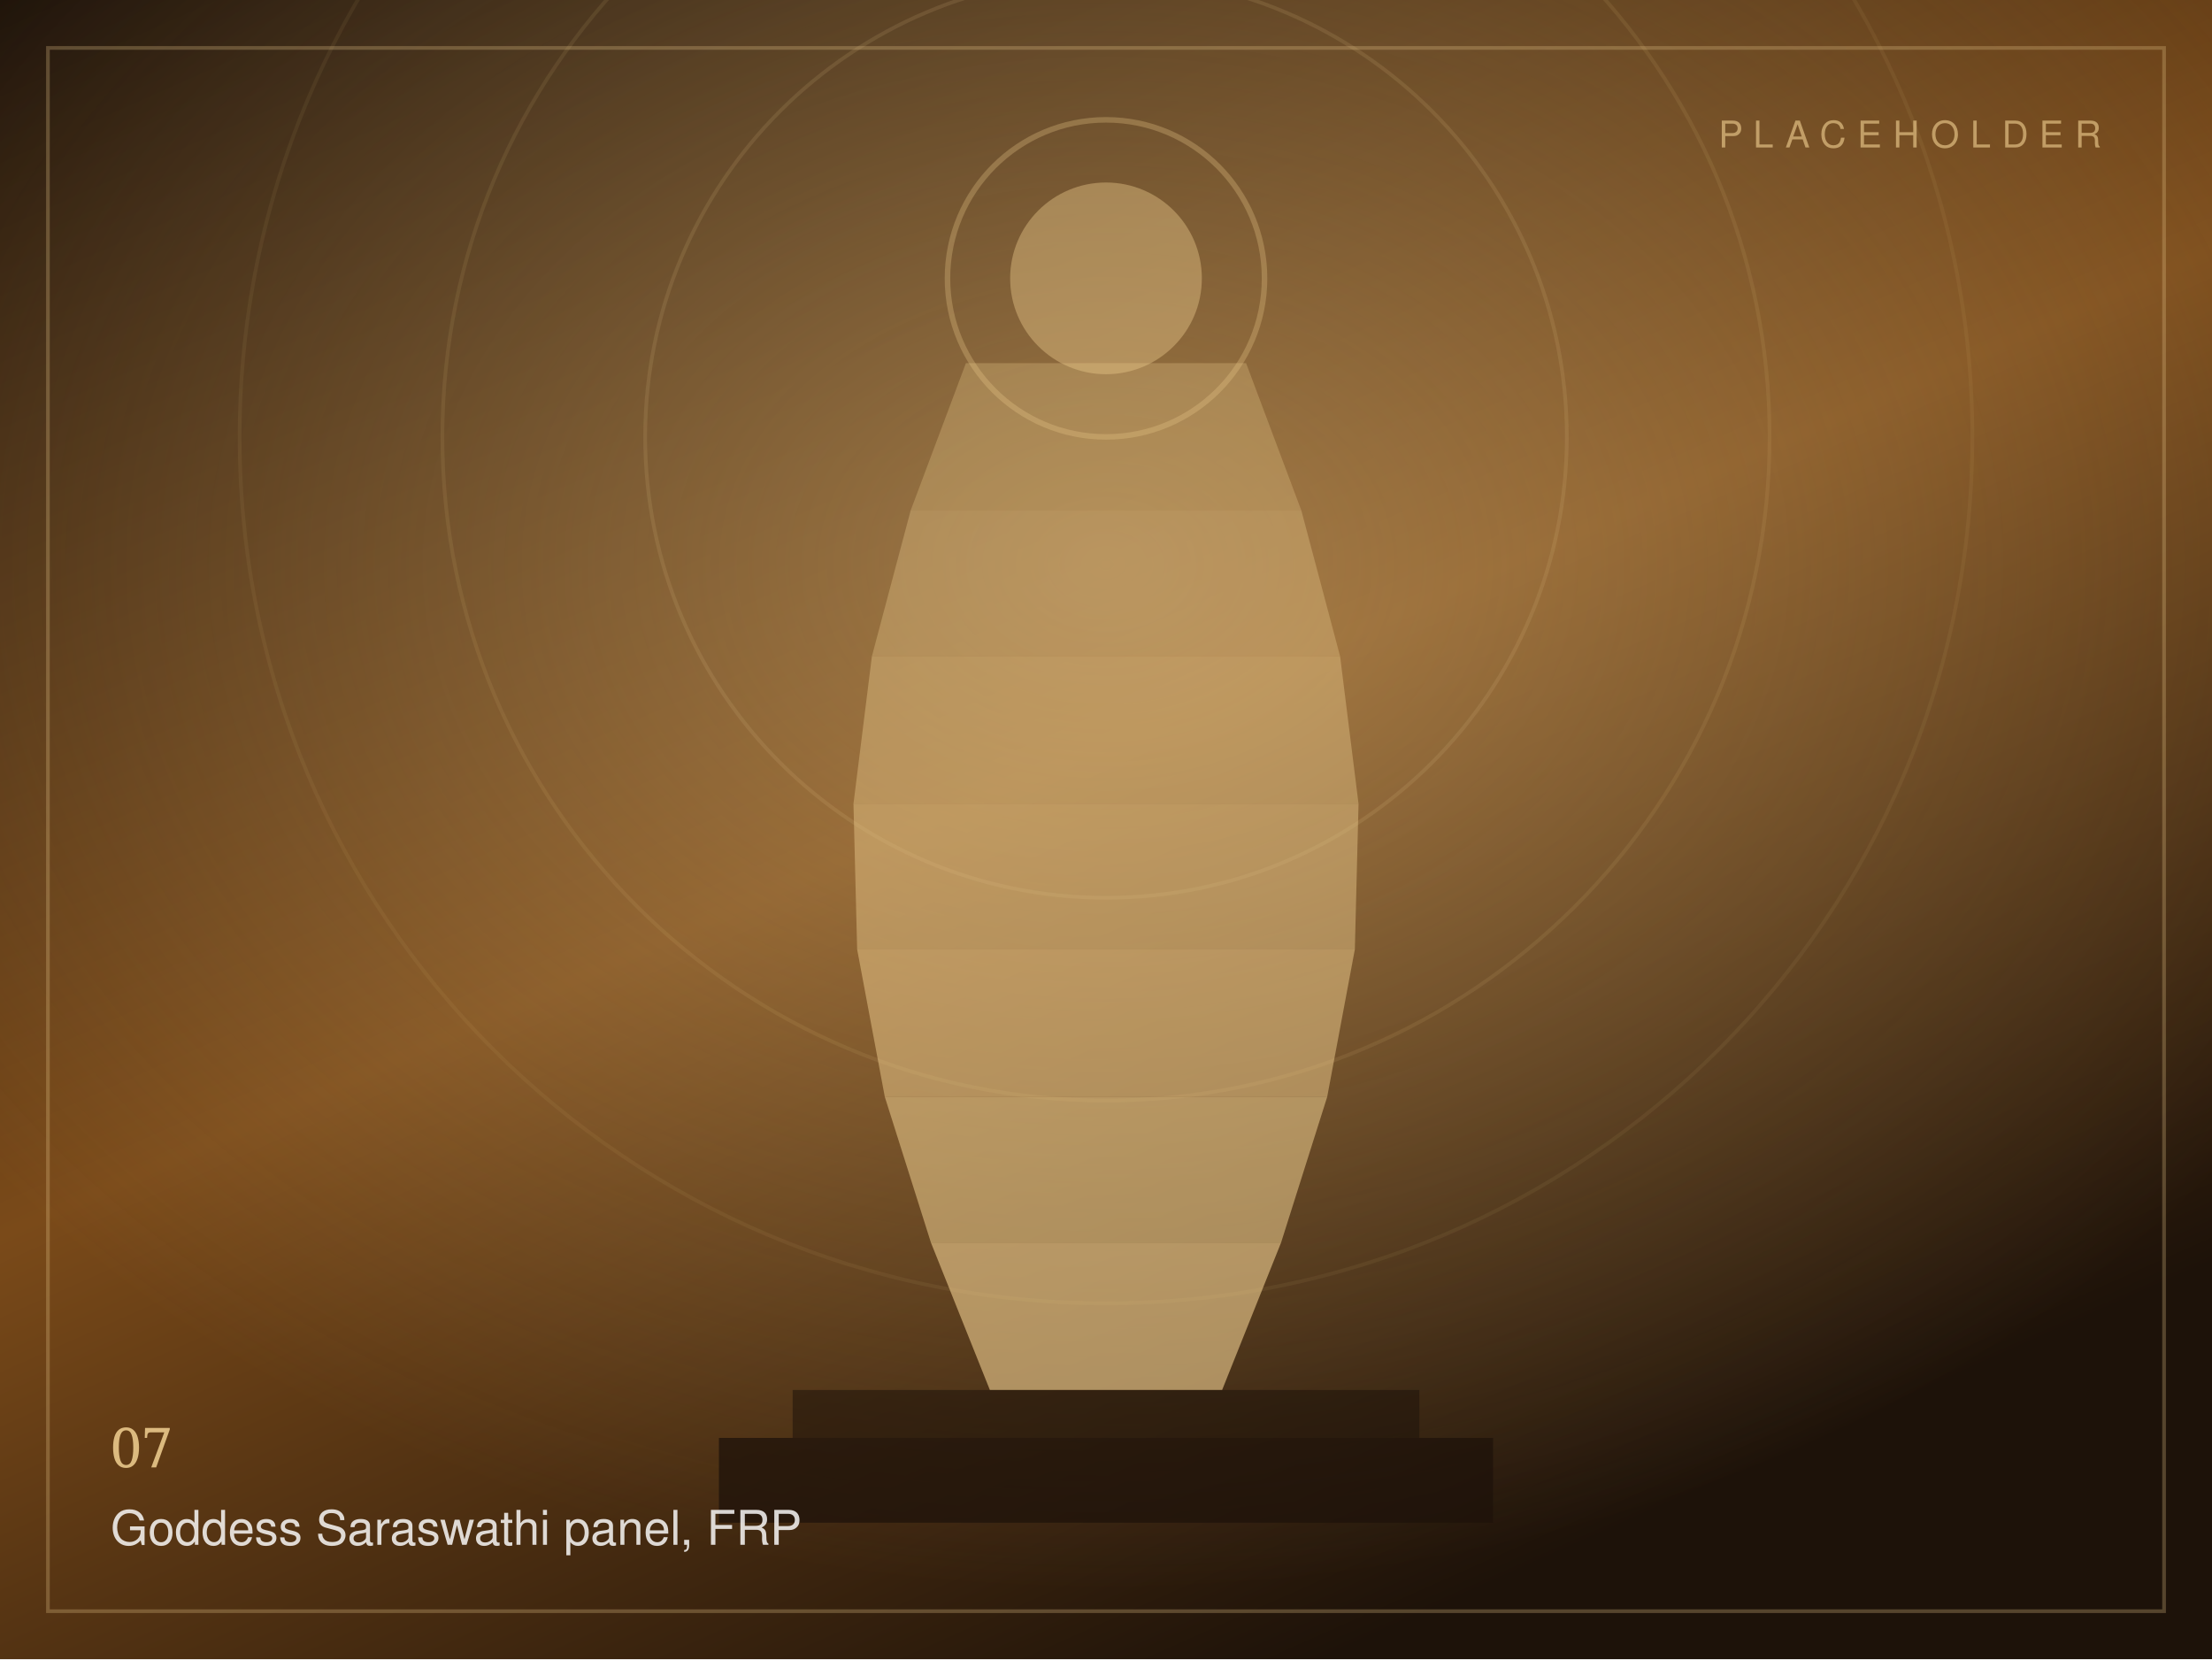
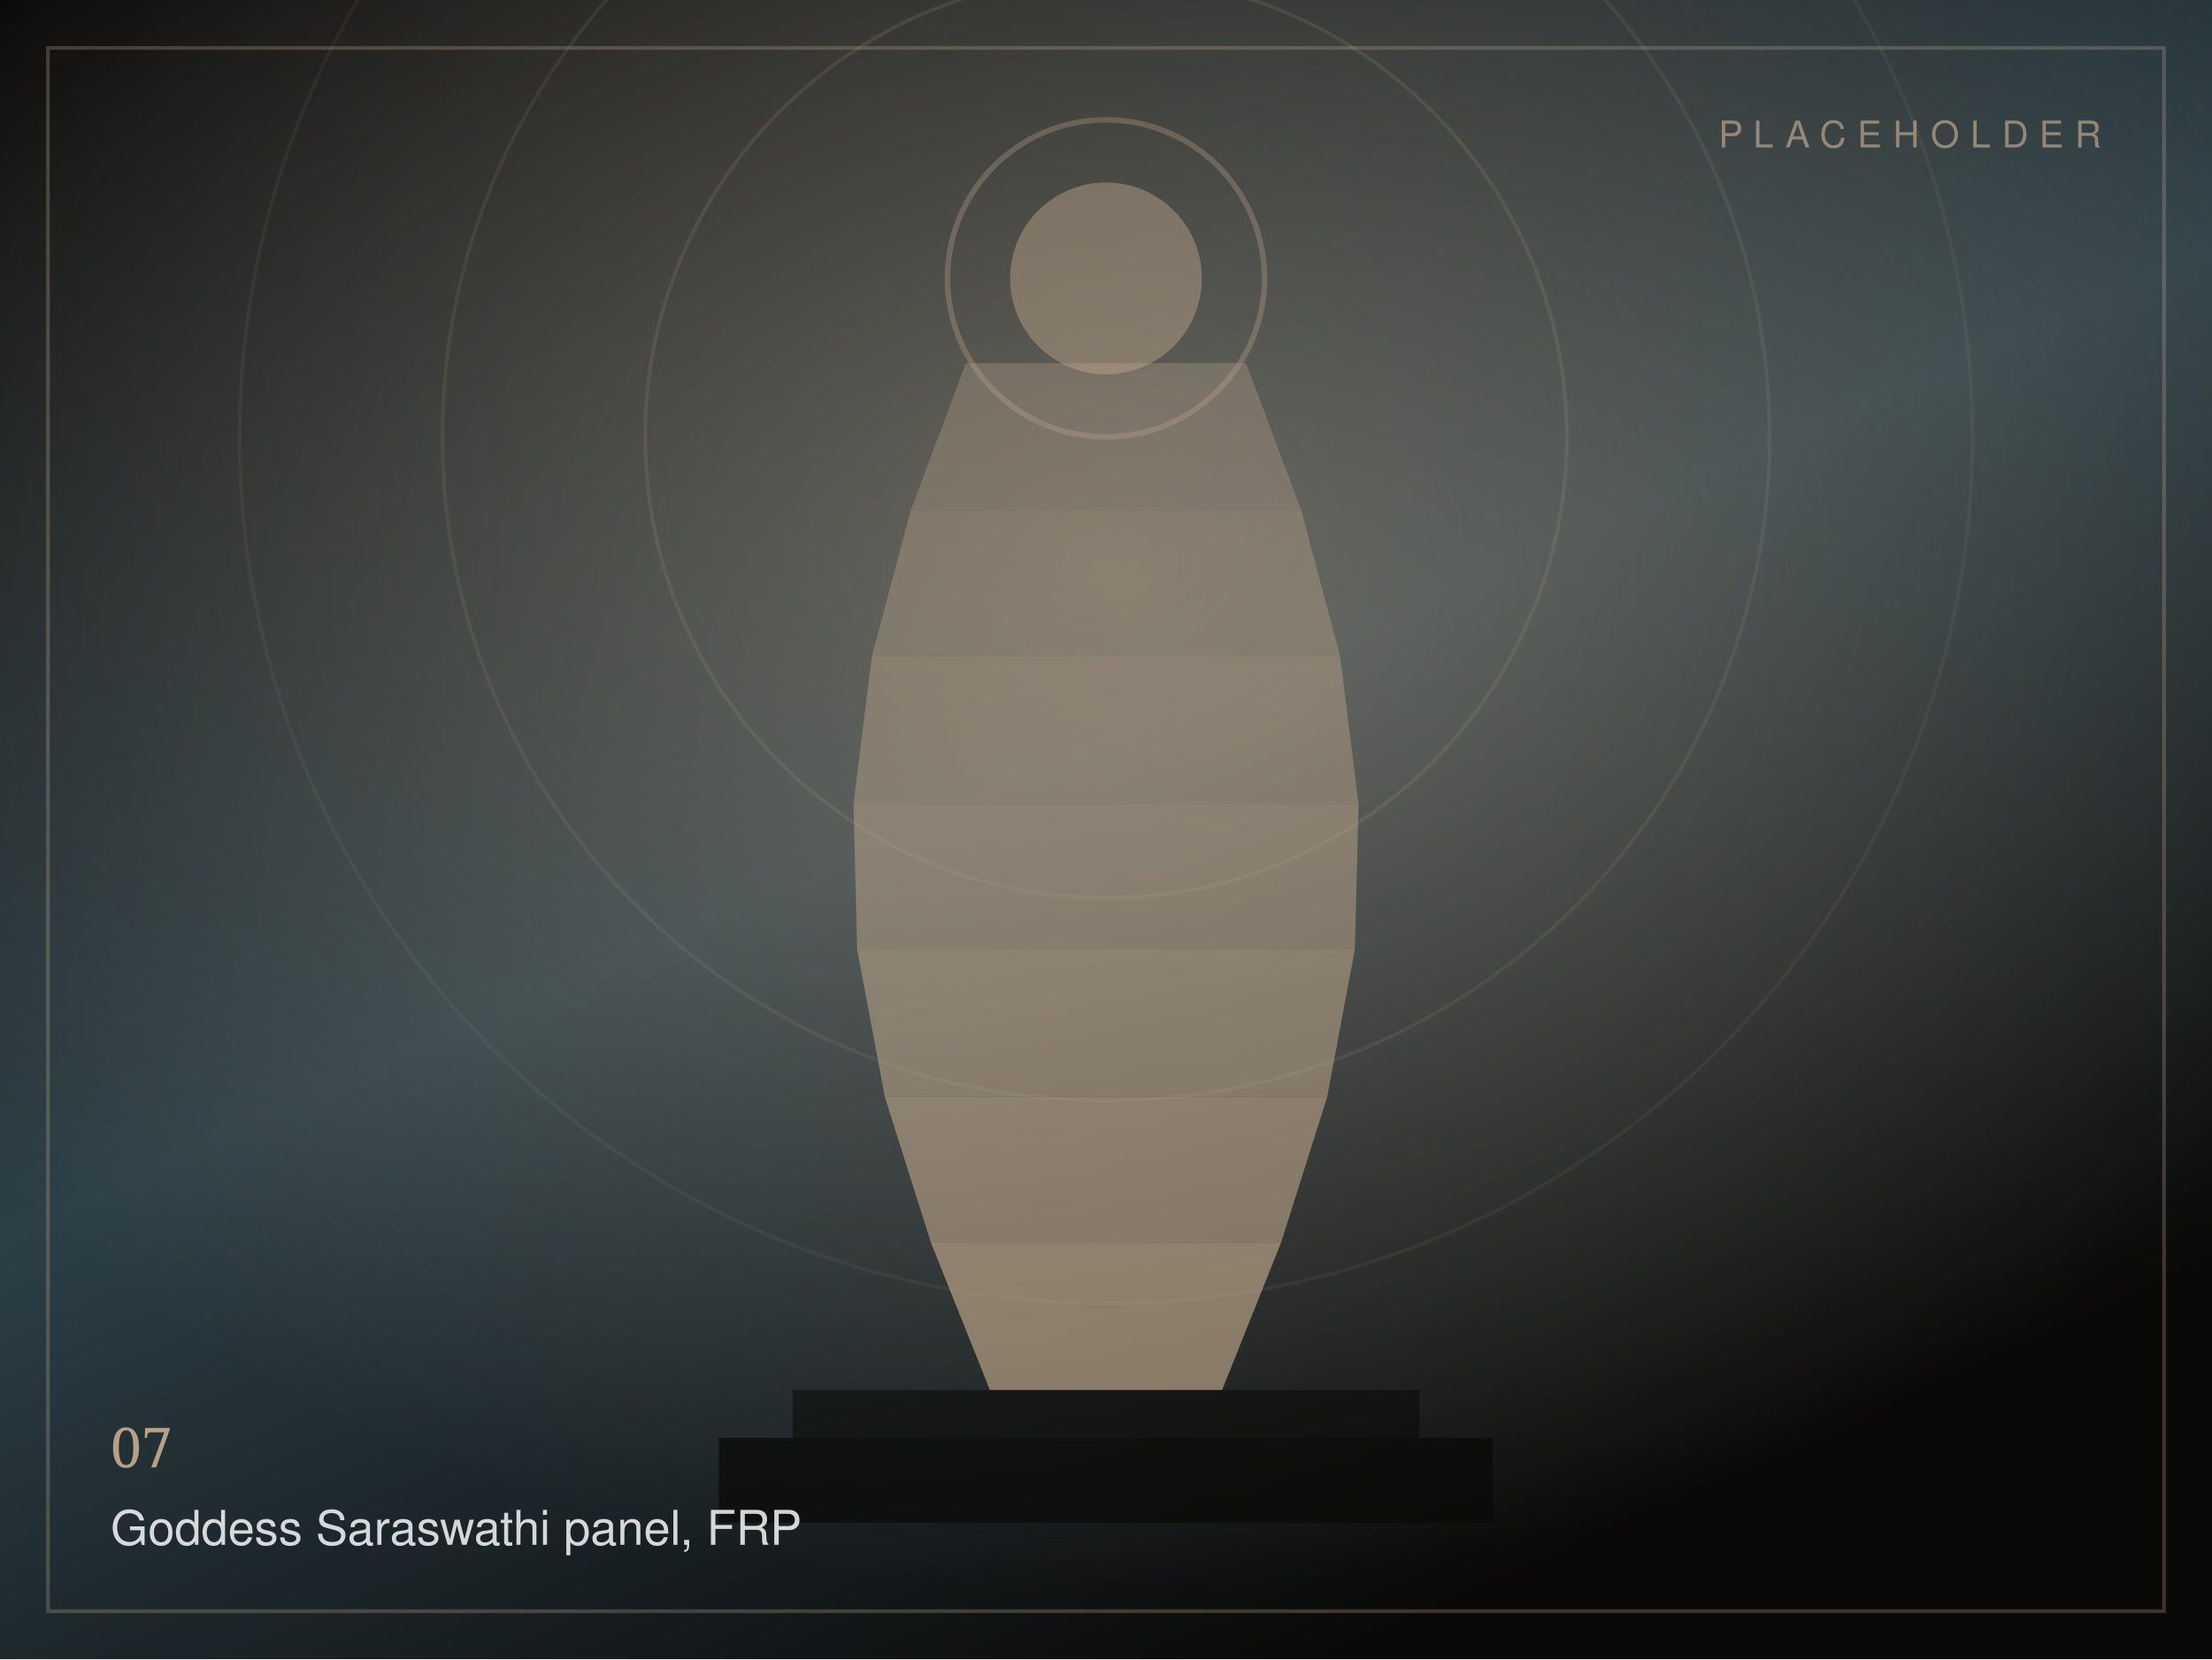
<svg xmlns="http://www.w3.org/2000/svg" viewBox="0 0 1200 900" width="1200" height="900" role="img" aria-label="Goddess Saraswathi panel, FRP">
  <defs>
    <linearGradient id="g26" x1="0" y1="0" x2="0.6" y2="1">
-       <stop offset="0" stop-color="#1d1209" />
-       <stop offset="0.55" stop-color="#7a4a19" />
-       <stop offset="1" stop-color="#1d1209" />
+       <stop offset="0" stop-color="#0A0908" />
+       <stop offset="0.55" stop-color="#2C3F47" />
+       <stop offset="1" stop-color="#0A0908" />
    </linearGradient>
    <radialGradient id="r26" cx="0.5" cy="0.34" r="0.62">
-       <stop offset="0" stop-color="#e9c88b" stop-opacity="0.42" />
-       <stop offset="1" stop-color="#e9c88b" stop-opacity="0" />
+       <stop offset="0" stop-color="#C6AC8F" stop-opacity="0.42" />
+       <stop offset="1" stop-color="#C6AC8F" stop-opacity="0" />
    </radialGradient>
  </defs>
  <rect width="1200" height="900" fill="url(#g26)" />
  <rect width="1200" height="900" fill="url(#r26)" />
-   <rect x="390" y="780" width="420" height="46" fill="#1d1209" opacity="0.75" />
-   <rect x="430" y="754" width="340" height="26" fill="#1d1209" opacity="0.55" />
-   <path d="M524 197 L676 197 L706 277 L494 277 Z" fill="#e9c88b" opacity="0.30" />
-   <path d="M494 277 L706 277 L727 356 L473 356 Z" fill="#e9c88b" opacity="0.35" />
-   <path d="M473 356 L727 356 L737 436 L463 436 Z" fill="#e9c88b" opacity="0.41" />
-   <path d="M463 436 L737 436 L735 515 L465 515 Z" fill="#e9c88b" opacity="0.46" />
-   <path d="M465 515 L735 515 L720 595 L480 595 Z" fill="#e9c88b" opacity="0.52" />
-   <path d="M480 595 L720 595 L695 674 L505 674 Z" fill="#e9c88b" opacity="0.57" />
-   <path d="M505 674 L695 674 L663 754 L537 754 Z" fill="#e9c88b" opacity="0.63" />
-   <circle cx="600" cy="151" r="52" fill="#e9c88b" opacity="0.42" />
-   <circle cx="600" cy="151" r="86" fill="none" stroke="#e9c88b" stroke-opacity="0.30" stroke-width="3" />
-   <circle cx="600" cy="237" r="250" fill="none" stroke="#e9c88b" stroke-opacity="0.13" stroke-width="2" />
-   <circle cx="600" cy="237" r="360" fill="none" stroke="#e9c88b" stroke-opacity="0.10" stroke-width="2" />
-   <circle cx="600" cy="237" r="470" fill="none" stroke="#e9c88b" stroke-opacity="0.07" stroke-width="2" />
-   <rect x="26" y="26" width="1148" height="848" fill="none" stroke="#e9c88b" stroke-opacity="0.28" stroke-width="2" />
-   <text x="60" y="796" font-family="Georgia,serif" font-size="30" fill="#e9c88b" opacity="0.9">07</text>
+   <rect x="390" y="780" width="420" height="46" fill="#0A0908" opacity="0.75" />
+   <rect x="430" y="754" width="340" height="26" fill="#0A0908" opacity="0.55" />
+   <path d="M524 197 L676 197 L706 277 L494 277 Z" fill="#C6AC8F" opacity="0.30" />
+   <path d="M494 277 L706 277 L727 356 L473 356 Z" fill="#C6AC8F" opacity="0.35" />
+   <path d="M473 356 L727 356 L737 436 L463 436 Z" fill="#C6AC8F" opacity="0.41" />
+   <path d="M463 436 L737 436 L735 515 L465 515 Z" fill="#C6AC8F" opacity="0.46" />
+   <path d="M465 515 L735 515 L720 595 L480 595 Z" fill="#C6AC8F" opacity="0.52" />
+   <path d="M480 595 L720 595 L695 674 L505 674 Z" fill="#C6AC8F" opacity="0.57" />
+   <path d="M505 674 L695 674 L663 754 L537 754 Z" fill="#C6AC8F" opacity="0.63" />
+   <circle cx="600" cy="151" r="52" fill="#C6AC8F" opacity="0.42" />
+   <circle cx="600" cy="151" r="86" fill="none" stroke="#C6AC8F" stroke-opacity="0.30" stroke-width="3" />
+   <circle cx="600" cy="237" r="250" fill="none" stroke="#C6AC8F" stroke-opacity="0.13" stroke-width="2" />
+   <circle cx="600" cy="237" r="360" fill="none" stroke="#C6AC8F" stroke-opacity="0.10" stroke-width="2" />
+   <circle cx="600" cy="237" r="470" fill="none" stroke="#C6AC8F" stroke-opacity="0.07" stroke-width="2" />
+   <rect x="26" y="26" width="1148" height="848" fill="none" stroke="#C6AC8F" stroke-opacity="0.28" stroke-width="2" />
+   <text x="60" y="796" font-family="Georgia,serif" font-size="30" fill="#C6AC8F" opacity="0.9">07</text>
  <text x="60" y="838" font-family="Helvetica,Arial,sans-serif" font-size="26" fill="#ffffff" opacity="0.82">Goddess Saraswathi panel, FRP</text>
-   <text x="1140" y="80" text-anchor="end" font-family="Helvetica,Arial,sans-serif" font-size="20" letter-spacing="6" fill="#e9c88b" opacity="0.65">PLACEHOLDER</text>
+   <text x="1140" y="80" text-anchor="end" font-family="Helvetica,Arial,sans-serif" font-size="20" letter-spacing="6" fill="#C6AC8F" opacity="0.65">PLACEHOLDER</text>
</svg>
